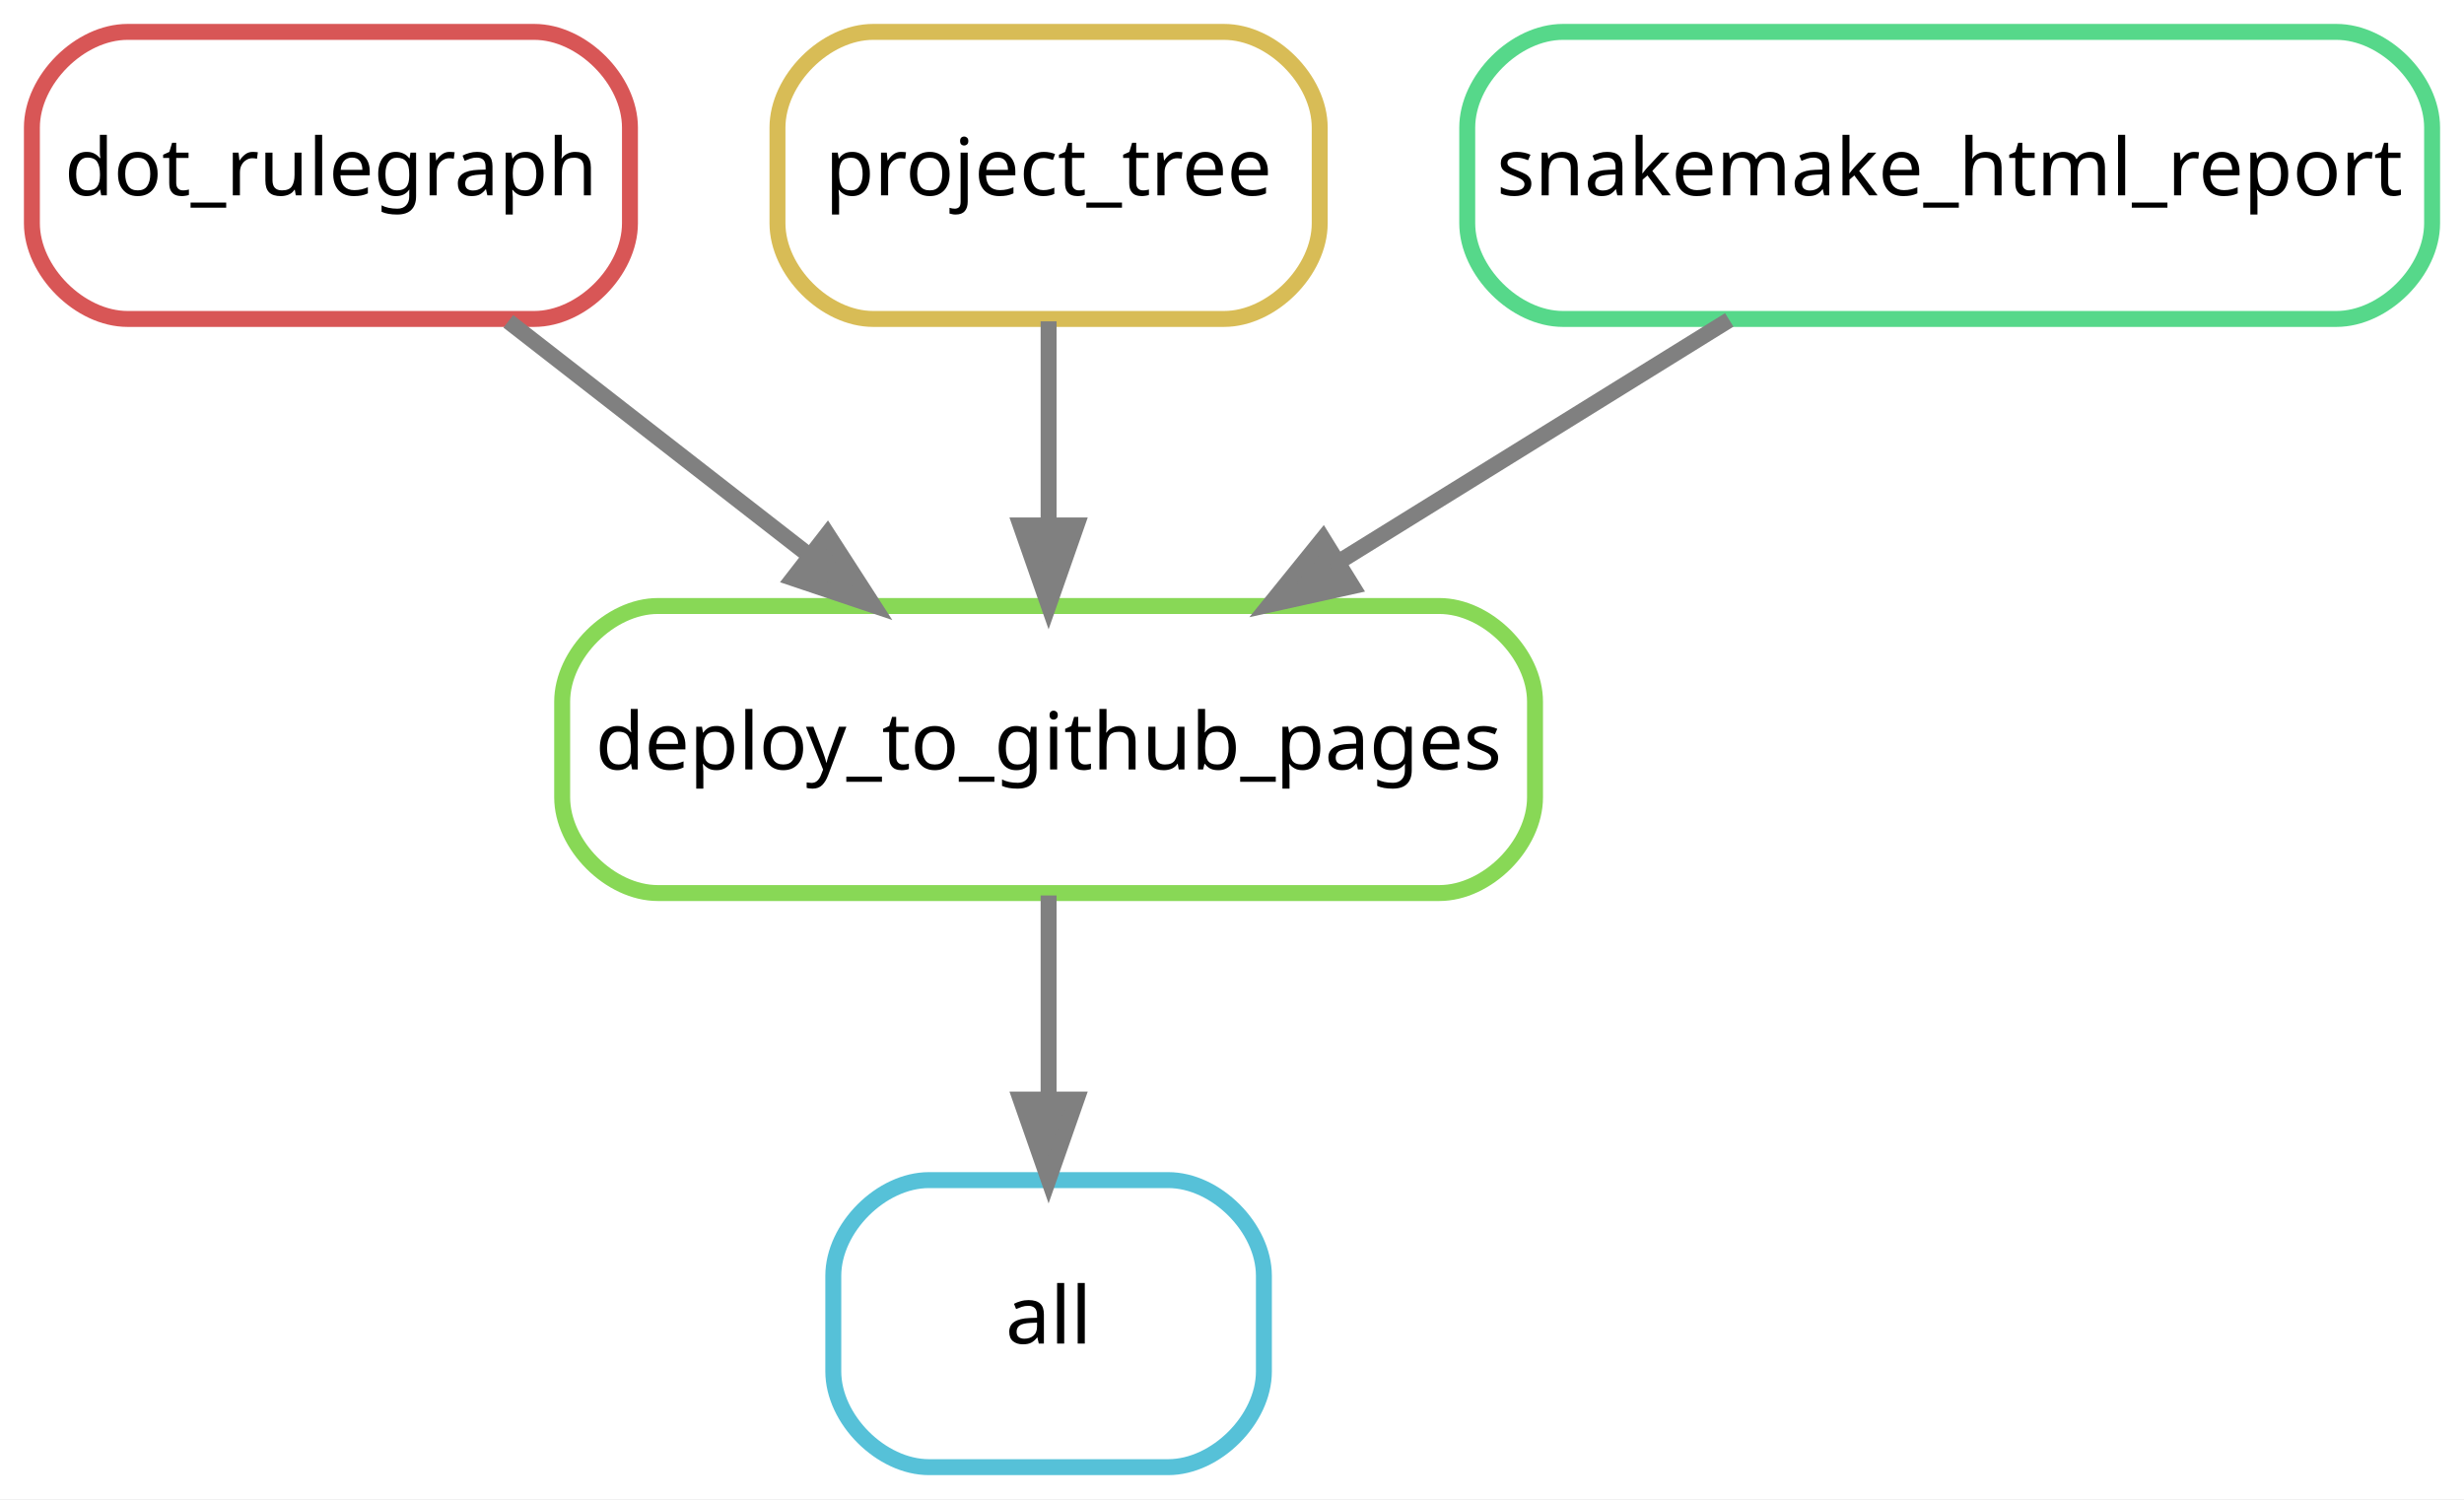
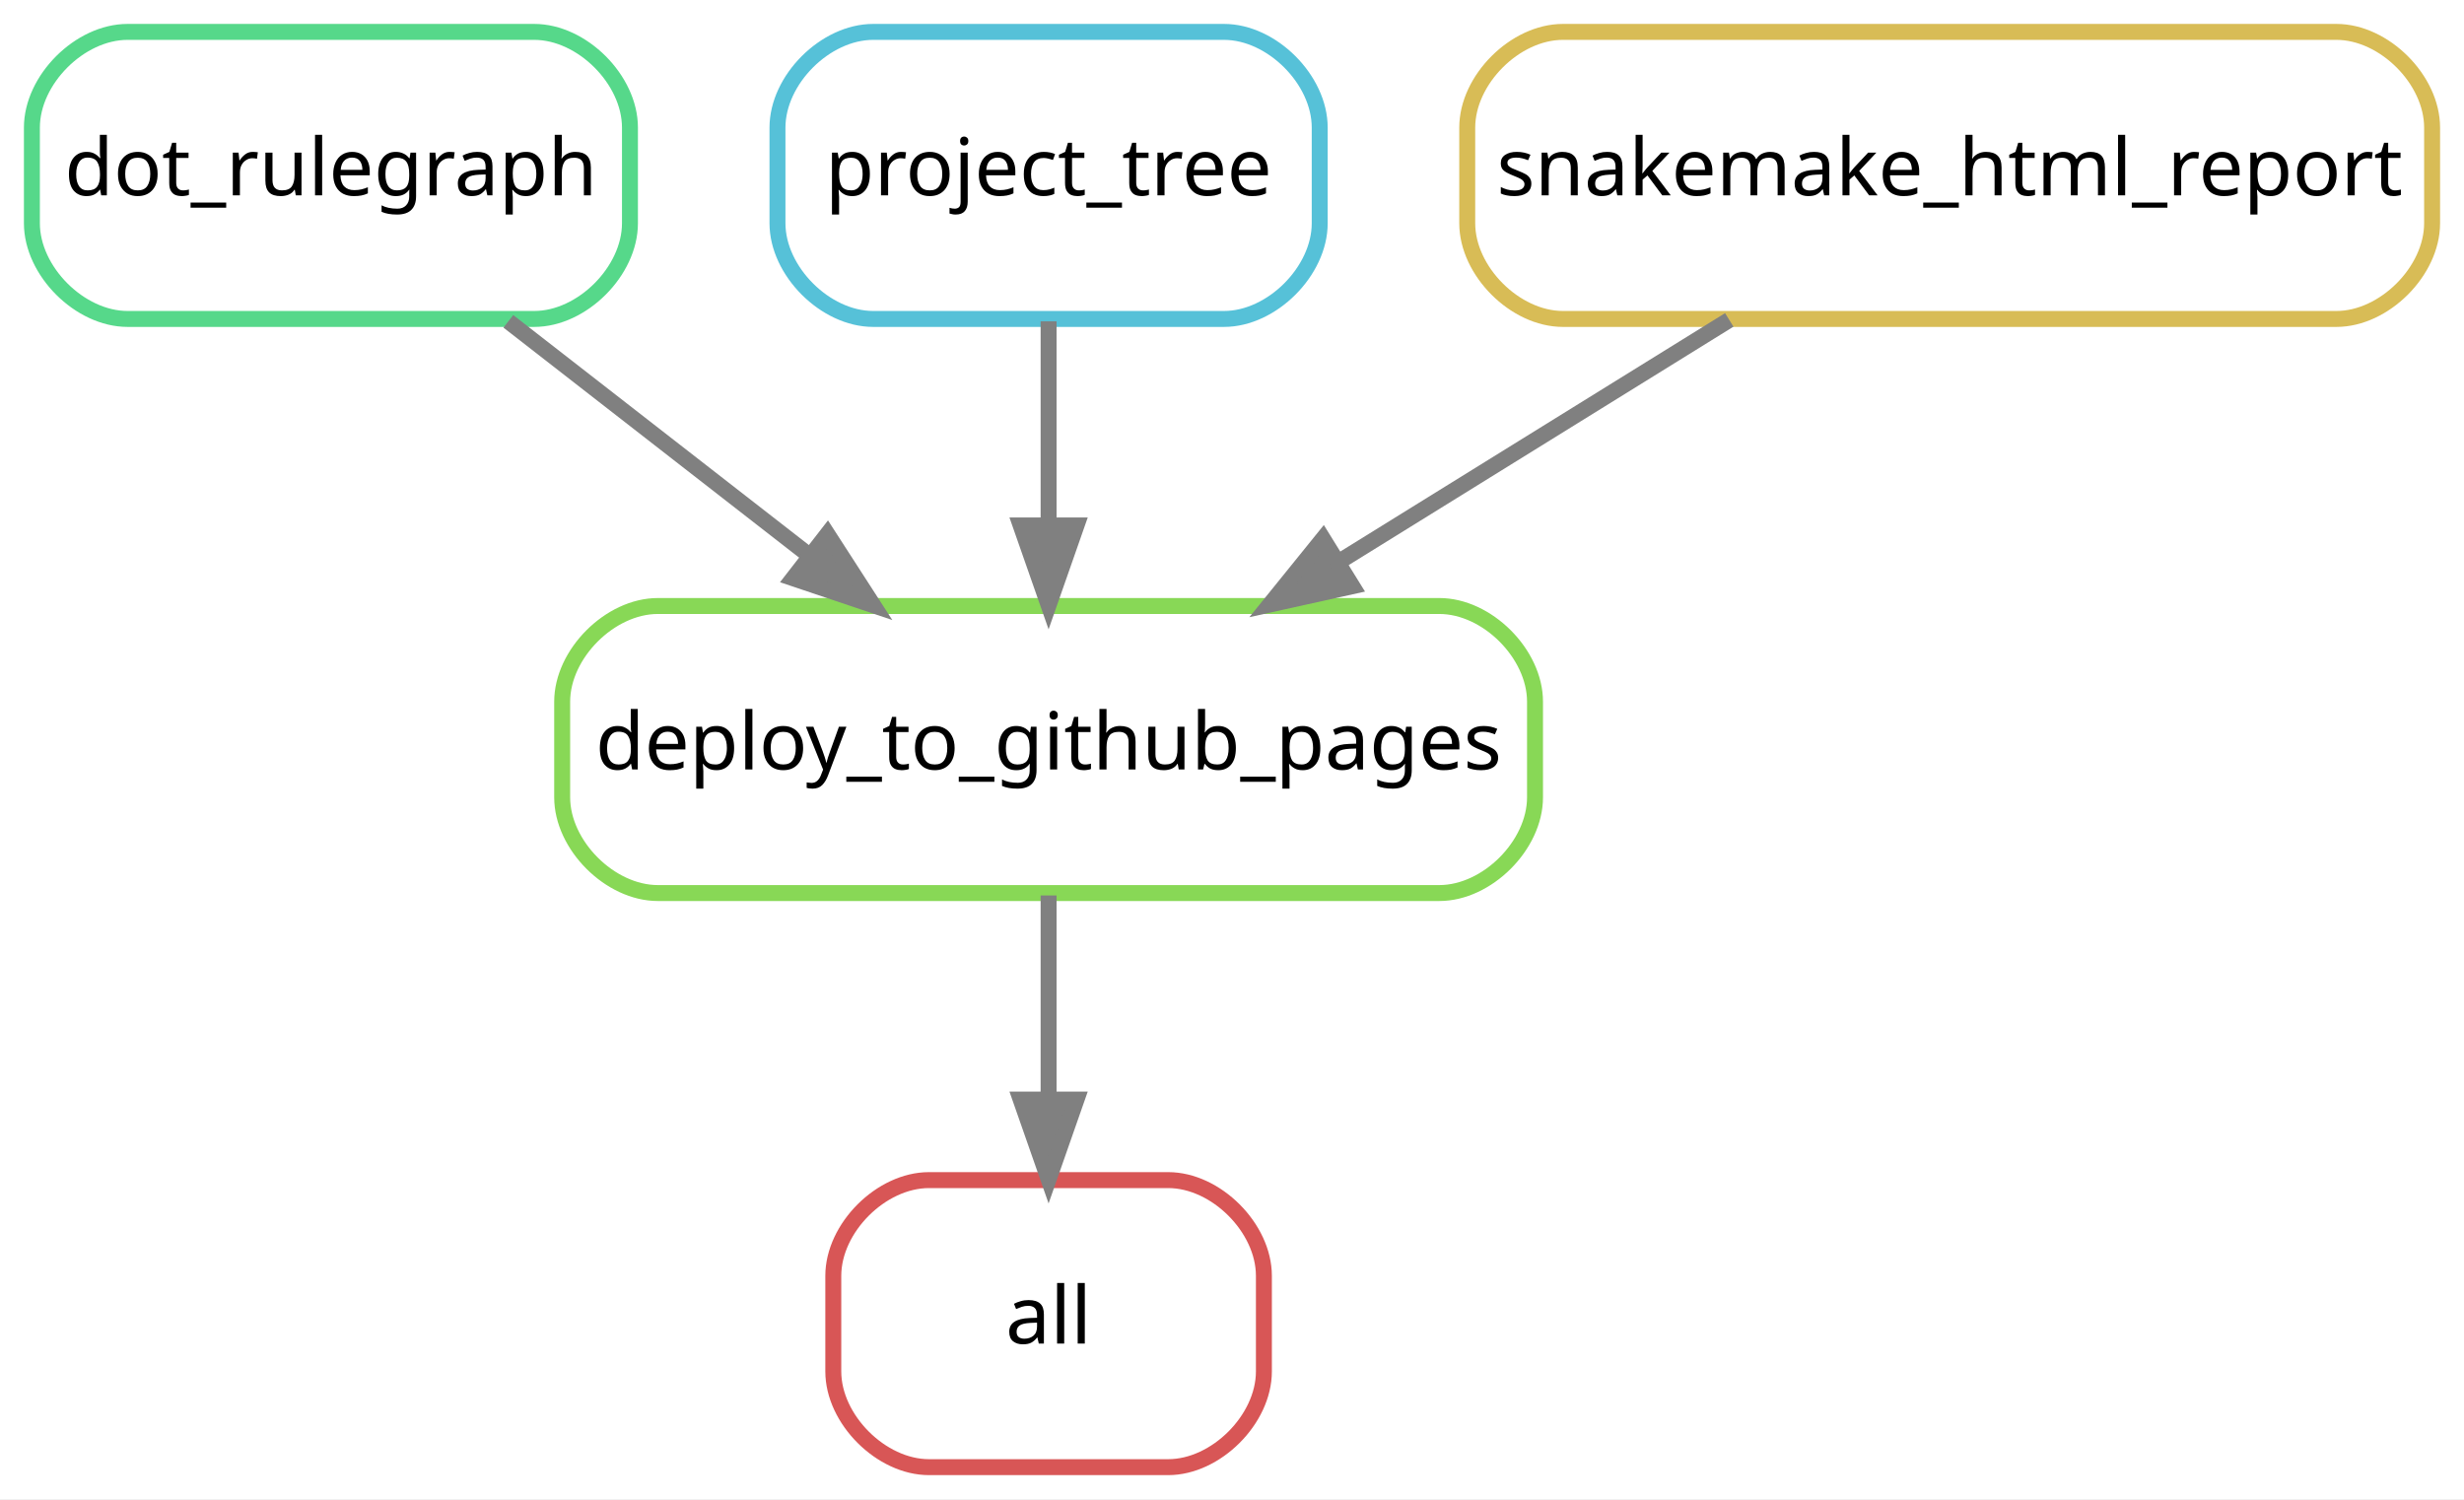
<svg xmlns="http://www.w3.org/2000/svg" width="309pt" height="188pt" viewBox="0.00 0.00 309.00 188.00">
  <g id="graph0" class="graph" transform="scale(1 1) rotate(0) translate(4 184)">
    <polygon fill="white" stroke="none" points="-4,4 -4,-184 305,-184 305,4 -4,4" />
    <g id="node1" class="node">
-       <path fill="none" stroke="#56c1d8" stroke-width="2" d="M142.5,-36C142.5,-36 112.5,-36 112.5,-36 106.5,-36 100.5,-30 100.5,-24 100.5,-24 100.5,-12 100.5,-12 100.5,-6 106.5,0 112.5,0 112.5,0 142.5,0 142.5,0 148.5,0 154.5,-6 154.5,-12 154.5,-12 154.5,-24 154.5,-24 154.5,-30 148.5,-36 142.5,-36" />
+       <path fill="none" stroke="#d85656" stroke-width="2" d="M142.5,-36C142.5,-36 112.5,-36 112.5,-36 106.5,-36 100.5,-30 100.5,-24 100.5,-24 100.5,-12 100.5,-12 100.5,-6 106.5,0 112.5,0 112.5,0 142.5,0 142.5,0 148.5,0 154.5,-6 154.5,-12 154.5,-12 154.5,-24 154.5,-24 154.5,-30 148.5,-36 142.5,-36" />
      <text text-anchor="middle" x="127.5" y="-15.5" font-family="sans" font-size="10.00">all</text>
    </g>
    <g id="node2" class="node">
      <path fill="none" stroke="#88d856" stroke-width="2" d="M176.5,-108C176.5,-108 78.5,-108 78.5,-108 72.5,-108 66.5,-102 66.5,-96 66.5,-96 66.5,-84 66.5,-84 66.5,-78 72.5,-72 78.5,-72 78.5,-72 176.5,-72 176.5,-72 182.5,-72 188.5,-78 188.5,-84 188.5,-84 188.5,-96 188.5,-96 188.5,-102 182.5,-108 176.5,-108" />
      <text text-anchor="middle" x="127.5" y="-87.5" font-family="sans" font-size="10.00">deploy_to_github_pages</text>
    </g>
    <g id="edge1" class="edge">
      <path fill="none" stroke="grey" stroke-width="2" d="M127.5,-71.7C127.5,-63.98 127.5,-54.71 127.5,-46.11" />
      <polygon fill="grey" stroke="grey" stroke-width="2" points="131,-46.1 127.5,-36.1 124,-46.1 131,-46.1" />
    </g>
    <g id="node3" class="node">
-       <path fill="none" stroke="#d85656" stroke-width="2" d="M63,-180C63,-180 12,-180 12,-180 6,-180 0,-174 0,-168 0,-168 0,-156 0,-156 0,-150 6,-144 12,-144 12,-144 63,-144 63,-144 69,-144 75,-150 75,-156 75,-156 75,-168 75,-168 75,-174 69,-180 63,-180" />
+       <path fill="none" stroke="#56d88a" stroke-width="2" d="M63,-180C63,-180 12,-180 12,-180 6,-180 0,-174 0,-168 0,-168 0,-156 0,-156 0,-150 6,-144 12,-144 12,-144 63,-144 63,-144 69,-144 75,-150 75,-156 75,-156 75,-168 75,-168 75,-174 69,-180 63,-180" />
      <text text-anchor="middle" x="37.5" y="-159.5" font-family="sans" font-size="10.00">dot_rulegraph</text>
    </g>
    <g id="edge4" class="edge">
      <path fill="none" stroke="grey" stroke-width="2" d="M59.75,-143.7C71.08,-134.88 85.03,-124.03 97.32,-114.47" />
      <polygon fill="grey" stroke="grey" stroke-width="2" points="99.76,-117.01 105.51,-108.1 95.47,-111.48 99.76,-117.01" />
    </g>
    <g id="node4" class="node">
-       <path fill="none" stroke="#d8bc56" stroke-width="2" d="M149.5,-180C149.5,-180 105.5,-180 105.5,-180 99.5,-180 93.5,-174 93.5,-168 93.5,-168 93.5,-156 93.5,-156 93.5,-150 99.5,-144 105.5,-144 105.5,-144 149.5,-144 149.5,-144 155.5,-144 161.5,-150 161.5,-156 161.5,-156 161.5,-168 161.5,-168 161.5,-174 155.5,-180 149.5,-180" />
+       <path fill="none" stroke="#56c1d8" stroke-width="2" d="M149.5,-180C149.5,-180 105.5,-180 105.5,-180 99.5,-180 93.5,-174 93.5,-168 93.5,-168 93.5,-156 93.5,-156 93.5,-150 99.5,-144 105.5,-144 105.5,-144 149.5,-144 149.5,-144 155.5,-144 161.5,-150 161.5,-156 161.5,-156 161.5,-168 161.5,-168 161.5,-174 155.5,-180 149.5,-180" />
      <text text-anchor="middle" x="127.5" y="-159.5" font-family="sans" font-size="10.00">project_tree</text>
    </g>
    <g id="edge2" class="edge">
      <path fill="none" stroke="grey" stroke-width="2" d="M127.5,-143.7C127.5,-135.98 127.5,-126.71 127.5,-118.11" />
      <polygon fill="grey" stroke="grey" stroke-width="2" points="131,-118.1 127.5,-108.1 124,-118.1 131,-118.1" />
    </g>
    <g id="node5" class="node">
-       <path fill="none" stroke="#56d88a" stroke-width="2" d="M289,-180C289,-180 192,-180 192,-180 186,-180 180,-174 180,-168 180,-168 180,-156 180,-156 180,-150 186,-144 192,-144 192,-144 289,-144 289,-144 295,-144 301,-150 301,-156 301,-156 301,-168 301,-168 301,-174 295,-180 289,-180" />
+       <path fill="none" stroke="#d8bc56" stroke-width="2" d="M289,-180C289,-180 192,-180 192,-180 186,-180 180,-174 180,-168 180,-168 180,-156 180,-156 180,-150 186,-144 192,-144 192,-144 289,-144 289,-144 295,-144 301,-150 301,-156 301,-156 301,-168 301,-168 301,-174 295,-180 289,-180" />
      <text text-anchor="middle" x="240.5" y="-159.5" font-family="sans" font-size="10.00">snakemake_html_report</text>
    </g>
    <g id="edge3" class="edge">
      <path fill="none" stroke="grey" stroke-width="2" d="M212.86,-143.88C198.08,-134.72 179.71,-123.34 163.8,-113.48" />
      <polygon fill="grey" stroke="grey" stroke-width="2" points="165.59,-110.48 155.25,-108.19 161.91,-116.43 165.59,-110.48" />
    </g>
  </g>
</svg>
